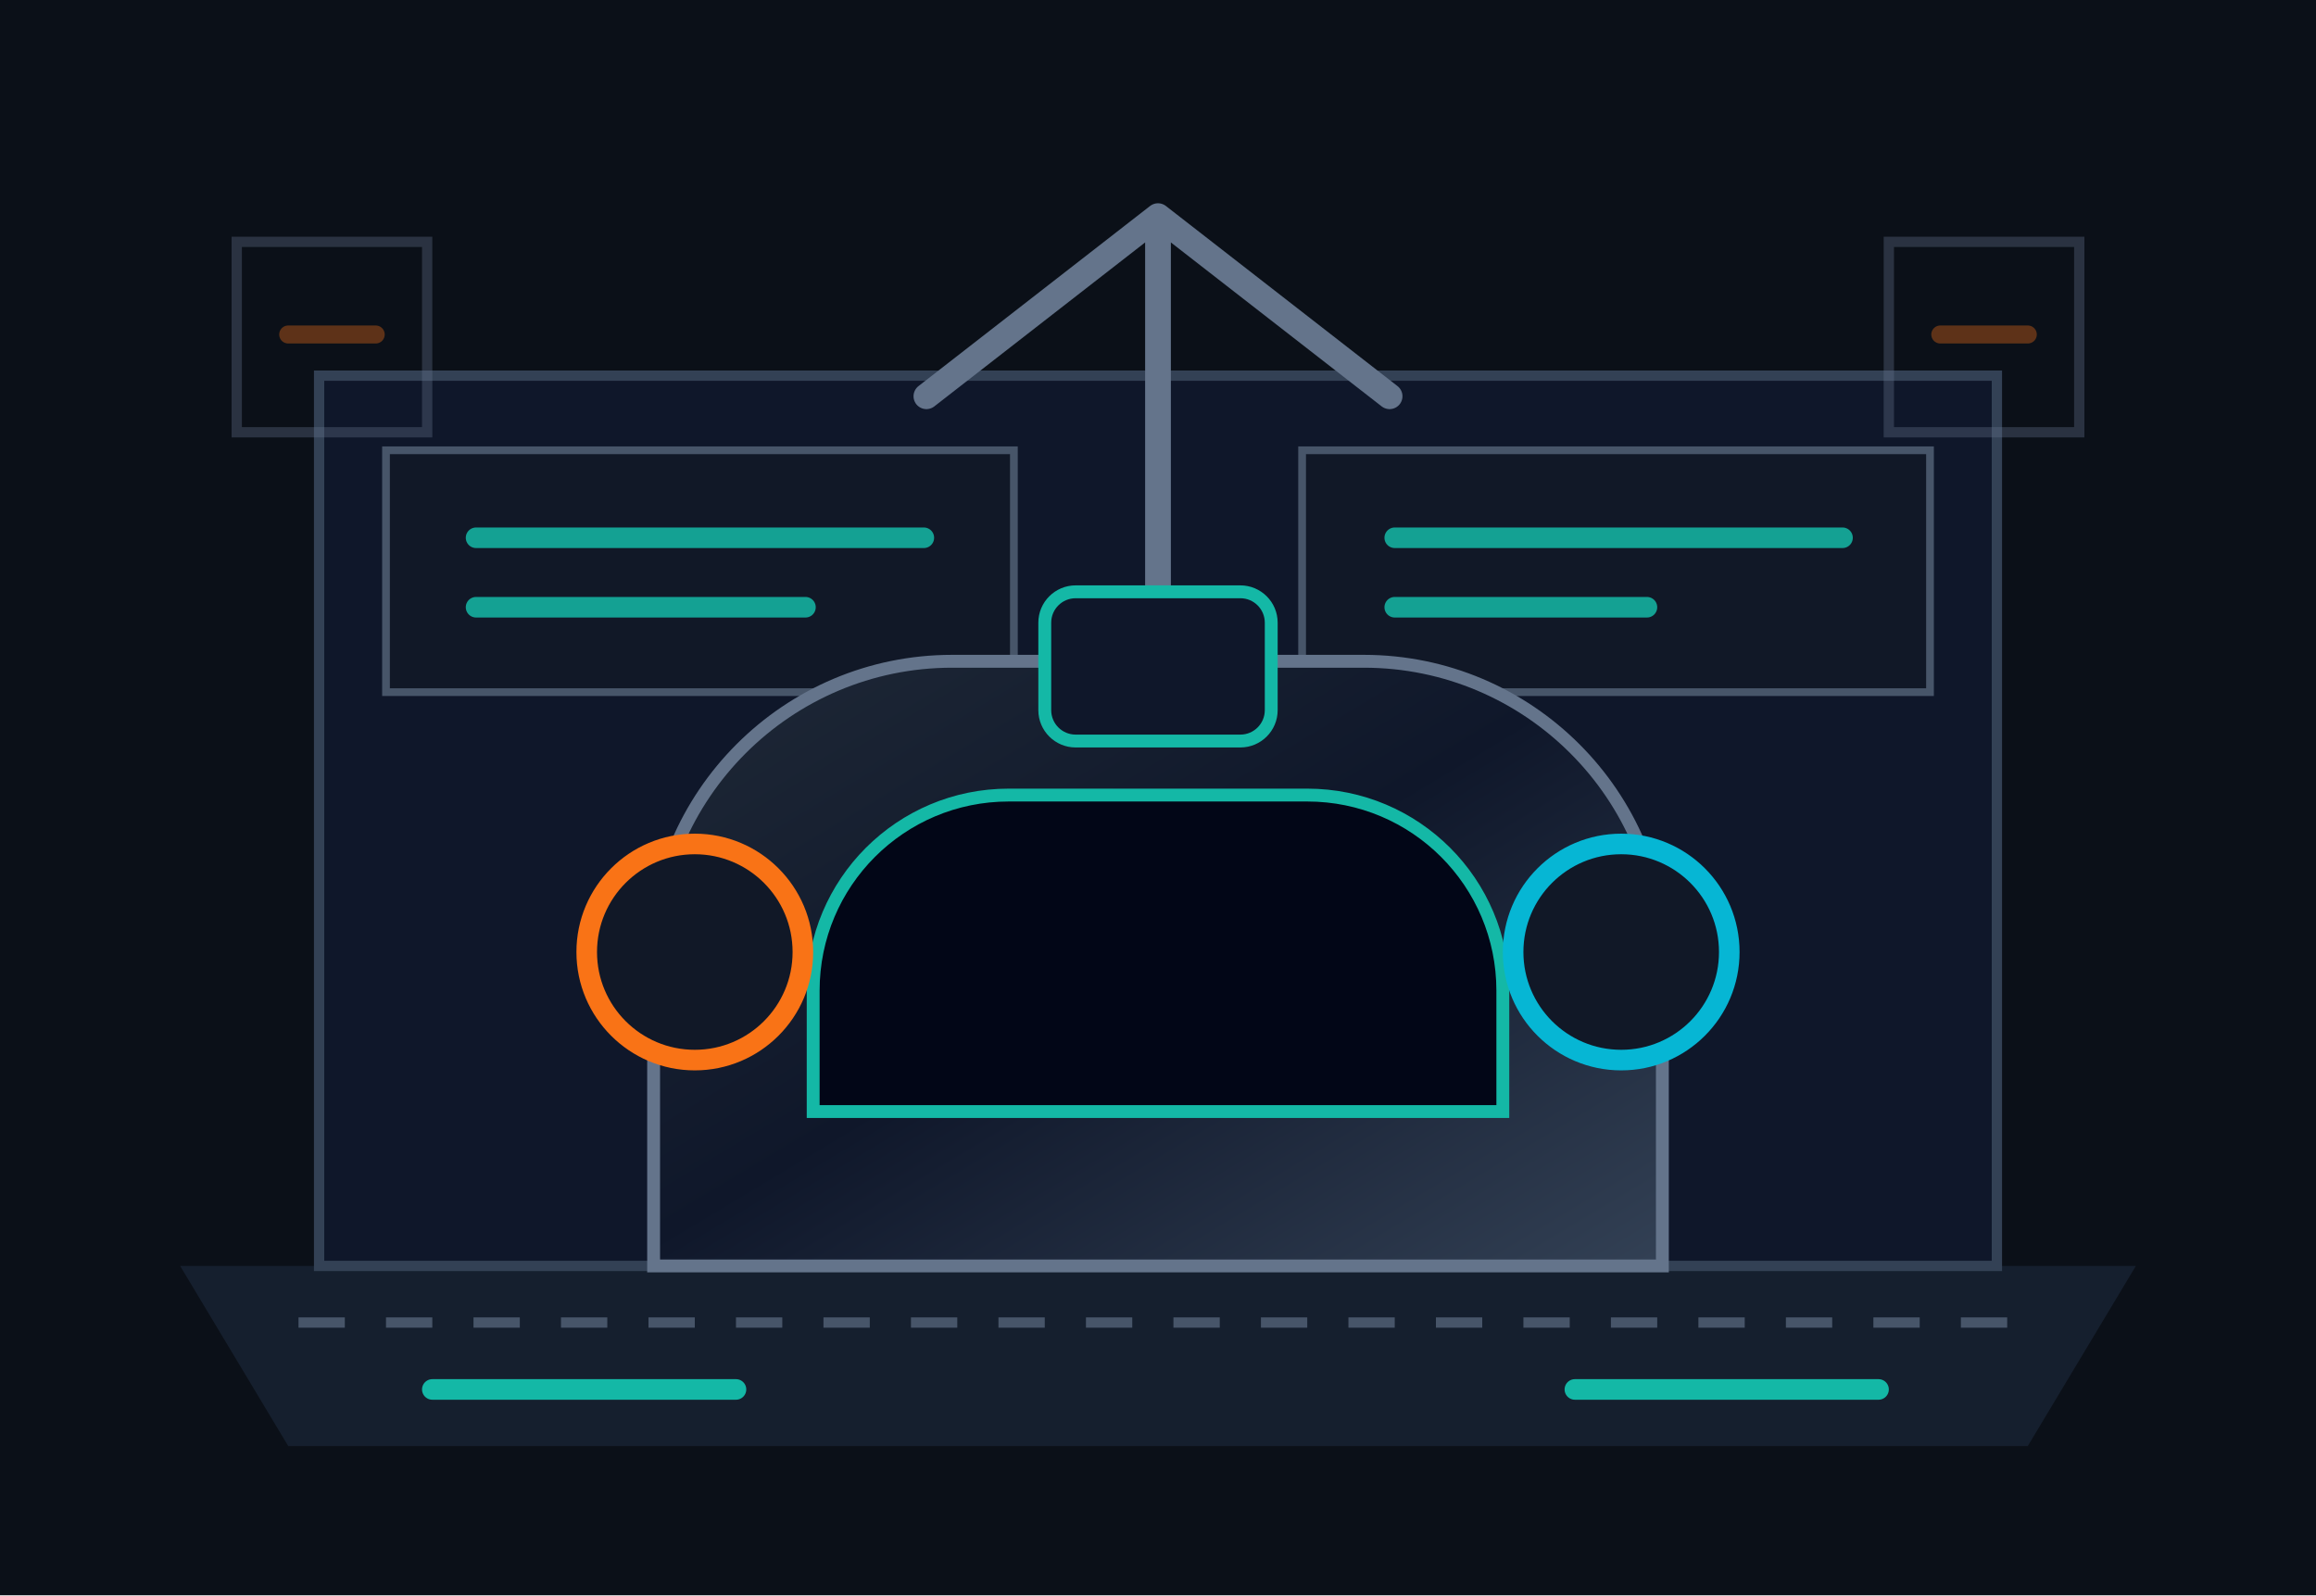
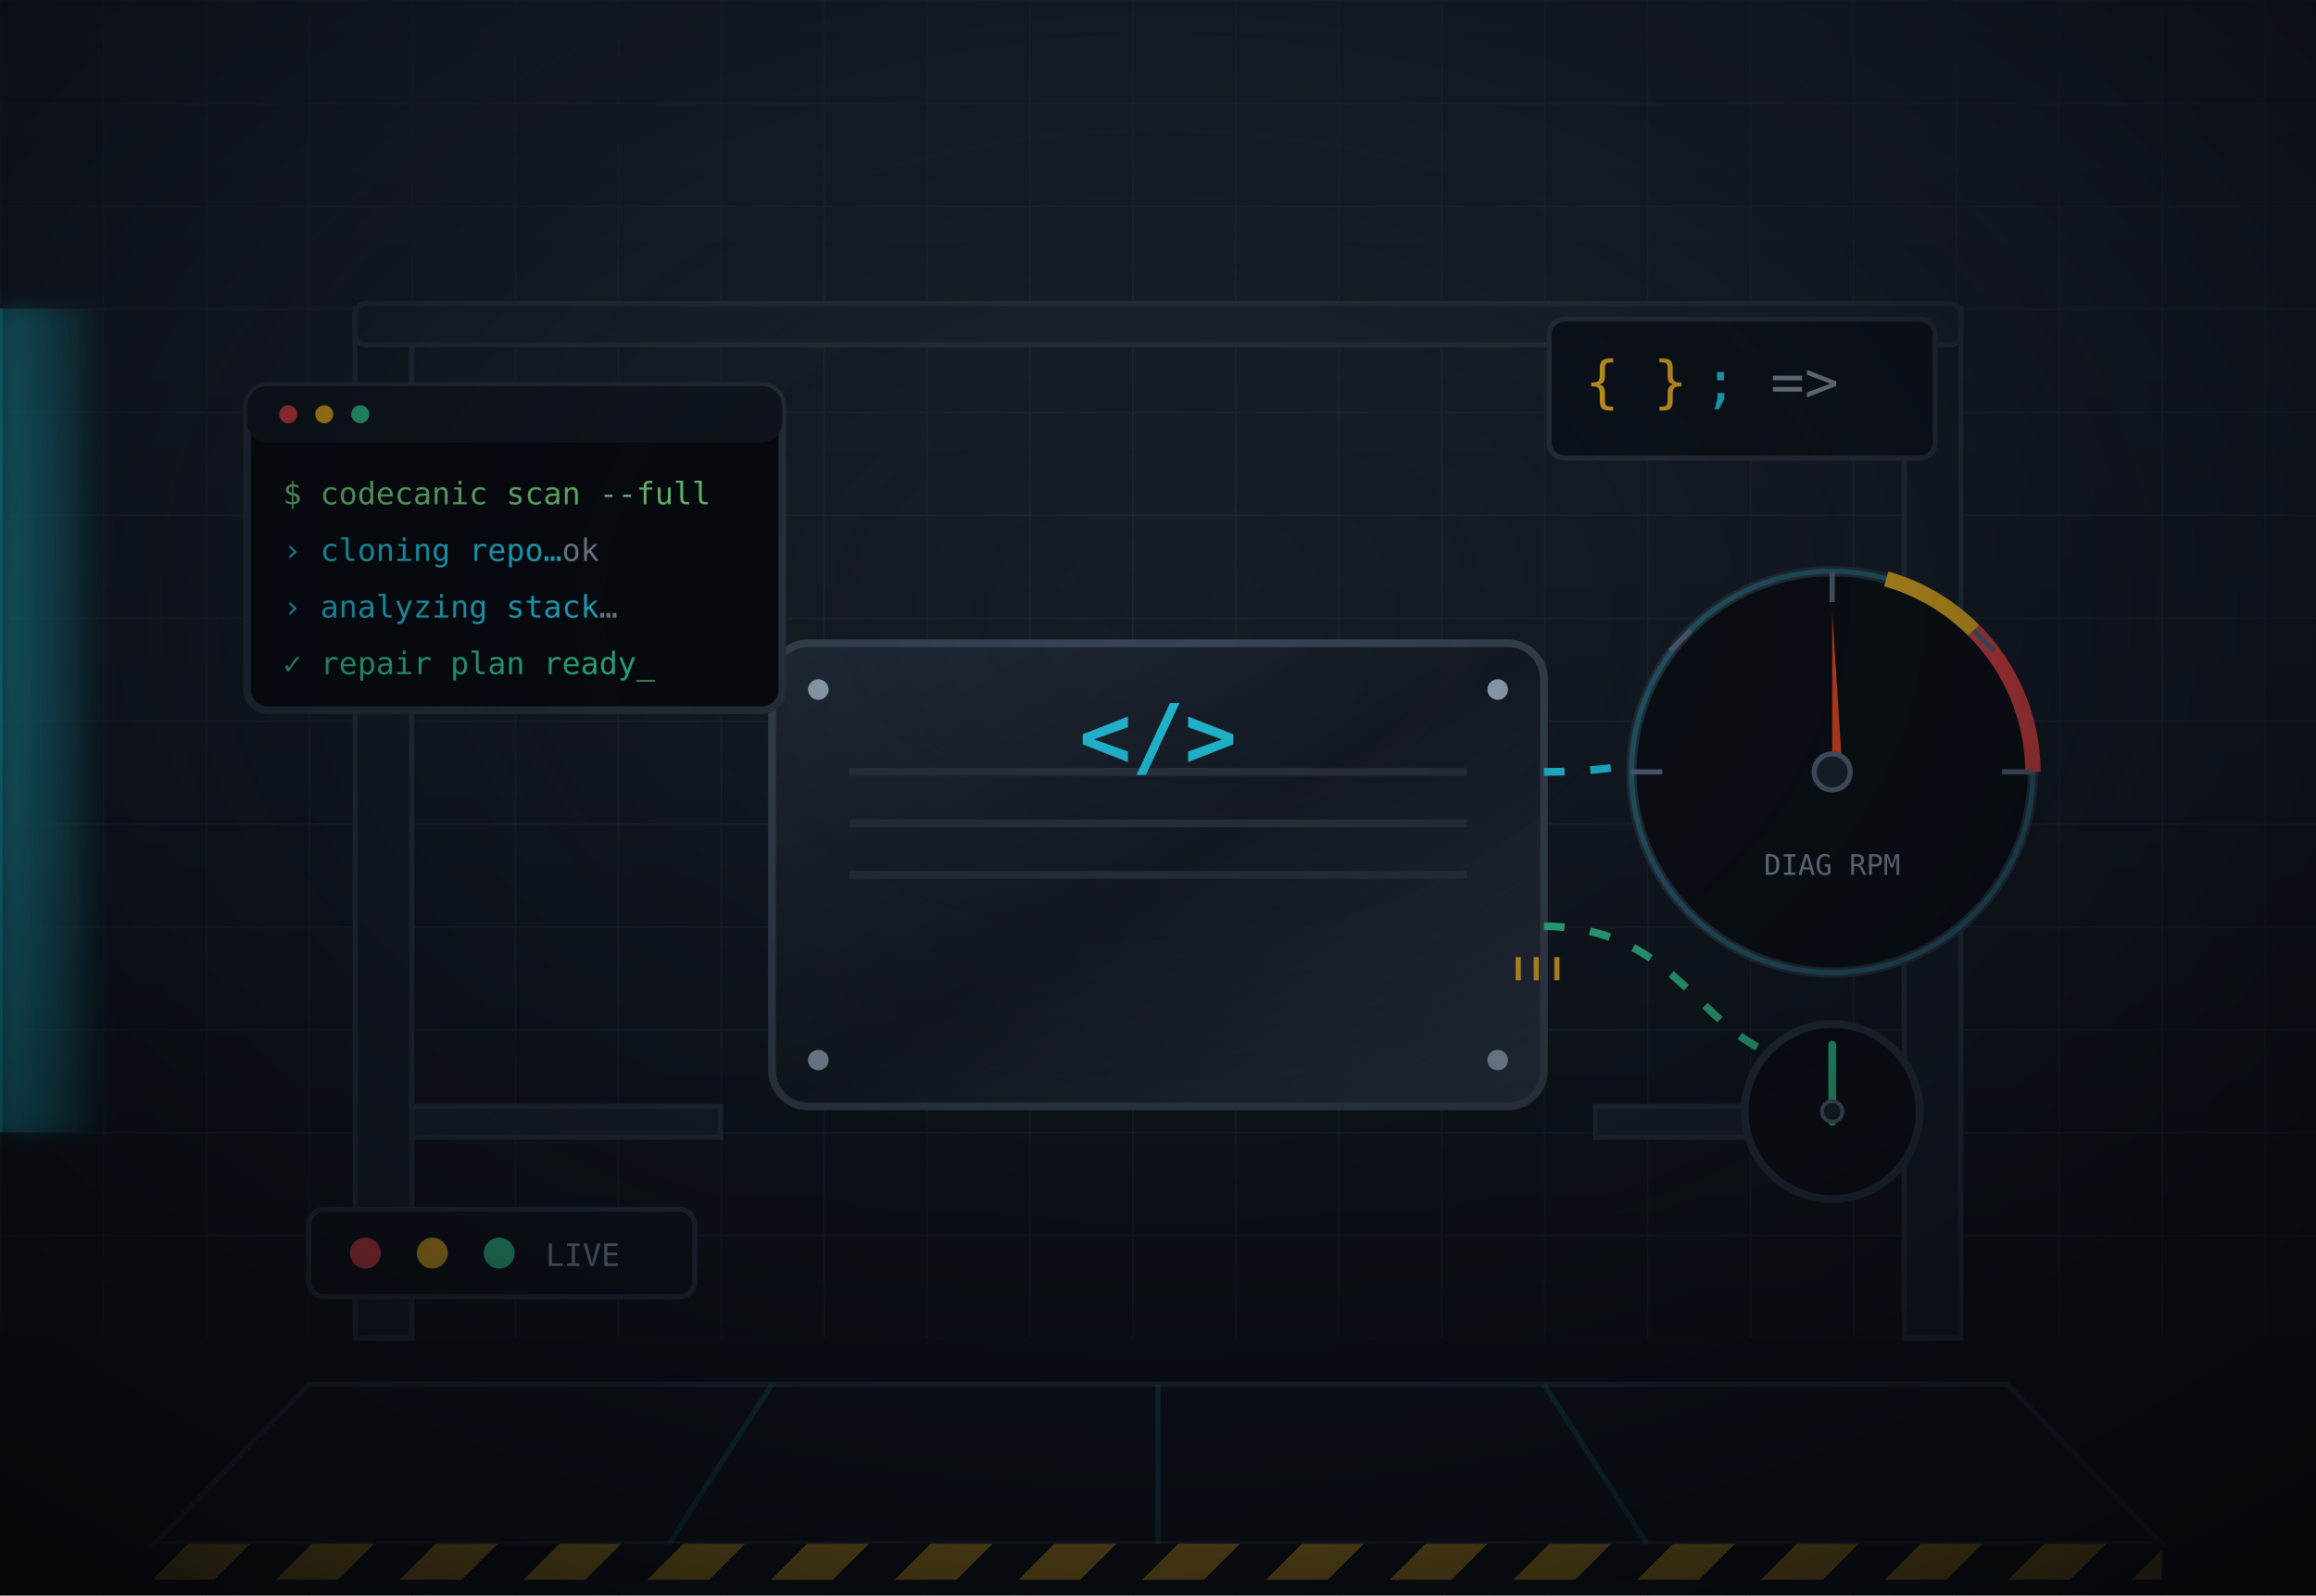
- <svg xmlns="http://www.w3.org/2000/svg" viewBox="0 0 900 620" role="img" aria-label="Cyber garage diagnostic machine">
+ <svg xmlns="http://www.w3.org/2000/svg" viewBox="0 0 900 620" role="img" aria-label="Cyber garage diagnostics bay: a code-engine on a lift under a sweeping scanner, with a live diagnostic gauge cluster and terminal readout">
  <defs>
-     <linearGradient id="metal" x1="0" x2="1" y1="0" y2="1">
-       <stop offset="0" stop-color="#1f2937" />
-       <stop offset=".48" stop-color="#0f172a" />
-       <stop offset="1" stop-color="#334155" />
+     <linearGradient id="steel" x1="0" x2="0" y1="0" y2="1">
+       <stop offset="0" stop-color="#1c2531" />
+       <stop offset="1" stop-color="#0a0e13" />
    </linearGradient>
-     <linearGradient id="glow" x1="0" x2="1">
-       <stop offset="0" stop-color="#06b6d4" />
-       <stop offset=".55" stop-color="#14b8a6" />
-       <stop offset="1" stop-color="#f97316" />
+     <linearGradient id="block" x1="0" x2="1" y1="0" y2="1">
+       <stop offset="0" stop-color="#222c3a" />
+       <stop offset=".5" stop-color="#141a23" />
+       <stop offset="1" stop-color="#2b3645" />
    </linearGradient>
-     <filter id="softGlow">
-       <feGaussianBlur stdDeviation="8" result="blur" />
+     <linearGradient id="beam" x1="0" x2="1">
+       <stop offset="0" stop-color="#22d3ee" stop-opacity="0" />
+       <stop offset=".5" stop-color="#22d3ee" stop-opacity=".55" />
+       <stop offset="1" stop-color="#22d3ee" stop-opacity="0" />
+     </linearGradient>
+     <radialGradient id="vignette" cx="50%" cy="38%" r="75%">
+       <stop offset="0" stop-color="#0b1119" stop-opacity="0" />
+       <stop offset="1" stop-color="#04060a" stop-opacity=".9" />
+     </radialGradient>
+     <pattern id="grid" width="40" height="40" patternUnits="userSpaceOnUse">
+       <path d="M40 0H0V40" fill="none" stroke="#2a3340" stroke-width="1" opacity=".5" />
+     </pattern>
+     <pattern id="hazard" width="34" height="34" patternUnits="userSpaceOnUse" patternTransform="rotate(45)">
+       <rect width="17" height="34" fill="#f5b81d" />
+       <rect x="17" width="17" height="34" fill="#0b0e13" />
+     </pattern>
+     <filter id="glow">
+       <feGaussianBlur stdDeviation="4" result="b" />
      <feMerge>
-         <feMergeNode in="blur" />
+         <feMergeNode in="b" />
        <feMergeNode in="SourceGraphic" />
      </feMerge>
    </filter>
+     <style>
+       .mono { font-family: "JetBrains Mono", ui-monospace, monospace; }
+       .spark { animation: spark 1.4s ease-out infinite; }
+       .spark2 { animation: spark 1.4s ease-out .7s infinite; }
+       @keyframes spark { 0%{opacity:0;transform:translateY(0)} 12%{opacity:1} 100%{opacity:0;transform:translateY(-16px)} }
+       .crawl { stroke-dasharray: 8 10; animation: crawl 1.6s linear infinite; }
+       @keyframes crawl { to { stroke-dashoffset: -36; } }
+     </style>
  </defs>
-   <rect width="900" height="620" fill="#0b1018" />
-   <path d="M70 492h760l-42 70H112L70 492Z" fill="#151f2e" />
-   <path d="M124 146h652v346H124z" fill="#0f172a" stroke="#334155" stroke-width="4" />
-   <path d="M150 175h244v94H150zM506 175h244v94H506z" fill="#111827" stroke="#475569" stroke-width="3" />
-   <path d="M185 209h174M542 209h174M185 236h128M542 236h98" stroke="#14b8a6" stroke-width="8" stroke-linecap="round" opacity=".85" />
-   <path d="M254 373c0-64 52-116 116-116h160c64 0 116 52 116 116v119H254V373Z" fill="url(#metal)" stroke="#64748b" stroke-width="5" />
-   <path d="M316 385c0-42 34-76 76-76h116c42 0 76 34 76 76v47H316v-47Z" fill="#020617" stroke="#14b8a6" stroke-width="5" />
-   <path d="M338 417h224" stroke="url(#glow)" stroke-width="12" stroke-linecap="round" filter="url(#softGlow)" />
-   <circle cx="270" cy="370" r="42" fill="#111827" stroke="#f97316" stroke-width="8" />
-   <circle cx="630" cy="370" r="42" fill="#111827" stroke="#06b6d4" stroke-width="8" />
-   <path d="M450 84v168M450 84l-90 70M450 84l90 70" stroke="#64748b" stroke-width="10" stroke-linecap="round" />
-   <rect x="406" y="230" width="88" height="58" rx="12" fill="#0f172a" stroke="#14b8a6" stroke-width="5" />
-   <path d="M450 288v64" stroke="#f97316" stroke-width="9" stroke-linecap="round" filter="url(#softGlow)" />
-   <path d="M116 514h668" stroke="#475569" stroke-width="4" stroke-dasharray="18 16" />
-   <path d="M168 540h118M612 540h118" stroke="#14b8a6" stroke-width="8" stroke-linecap="round" />
-   <g opacity=".35">
-     <path d="M92 94h74v74H92zM734 94h74v74h-74z" fill="none" stroke="#64748b" stroke-width="4" />
-     <path d="M112 130h34M754 130h34" stroke="#f97316" stroke-width="7" stroke-linecap="round" />
+   <rect width="900" height="620" fill="url(#steel)" />
+   <rect width="900" height="620" fill="url(#grid)" />
+   <path d="M0 520 L900 520 L900 620 L0 620Z" fill="#0c1118" />
+   <path d="M120 538 L780 538 L840 600 L60 600Z" fill="#10161e" stroke="#2a3340" stroke-width="2" />
+   <rect x="60" y="600" width="780" height="14" fill="url(#hazard)" opacity=".85" />
+   <path d="M300 538 L260 600 M450 538 L450 600 M600 538 L640 600" stroke="#22d3ee" stroke-width="2" opacity=".25" />
+   <rect x="138" y="120" width="22" height="400" fill="#161d27" stroke="#2a3340" stroke-width="2" />
+   <rect x="740" y="120" width="22" height="400" fill="#161d27" stroke="#2a3340" stroke-width="2" />
+   <rect x="138" y="118" width="624" height="16" rx="4" fill="#1b2430" stroke="#2a3340" stroke-width="2" />
+   <rect x="160" y="430" width="120" height="12" fill="#1b2430" stroke="#2a3340" stroke-width="2" />
+   <rect x="620" y="430" width="120" height="12" fill="#1b2430" stroke="#2a3340" stroke-width="2" />
+   <g>
+     <rect x="-40" y="120" width="80" height="320" fill="url(#beam)" filter="url(#glow)">
+       <animateTransform attributeName="transform" type="translate" from="200 0" to="640 0" dur="4.6s" repeatCount="indefinite" />
+     </rect>
+     <rect x="-2" y="120" width="3" height="320" fill="#22d3ee" opacity=".8">
+       <animateTransform attributeName="transform" type="translate" from="240 0" to="600 0" dur="4.6s" repeatCount="indefinite" />
+     </rect>
  </g>
+   <g>
+     <rect x="300" y="250" width="300" height="180" rx="14" fill="url(#block)" stroke="#3a4655" stroke-width="3" />
+     <g fill="#9fb0c4">
+       <circle cx="318" cy="268" r="4" />
+       <circle cx="582" cy="268" r="4" />
+       <circle cx="318" cy="412" r="4" />
+       <circle cx="582" cy="412" r="4" />
+     </g>
+     <g stroke="#2a3340" stroke-width="3">
+       <path d="M330 300h240M330 320h240M330 340h240" />
+     </g>
+     <path d="M330 372h240" stroke="#ff4d1f" stroke-width="6" stroke-linecap="round" filter="url(#glow)">
+       <animate attributeName="opacity" values="1;.5;1" dur="1.3s" repeatCount="indefinite" />
+     </path>
+     <text x="450" y="298" text-anchor="middle" class="mono" font-size="34" font-weight="700" fill="#22d3ee" opacity=".9">&lt;/&gt;</text>
+     <path d="M600 300 C 660 300 660 280 700 280" fill="none" stroke="#22d3ee" stroke-width="3" class="crawl" />
+     <path d="M600 360 C 650 360 660 400 690 410" fill="none" stroke="#34d399" stroke-width="3" class="crawl" />
+     <g transform="translate(596 372)" fill="#f5b81d">
+       <rect class="spark" x="0" y="0" width="2" height="9" />
+       <rect class="spark2" x="8" y="0" width="2" height="9" />
+       <rect class="spark" x="-7" y="0" width="2" height="9" />
+     </g>
+   </g>
+   <g transform="translate(712 300)">
+     <circle r="78" fill="#0a0e13" stroke="#2a3340" stroke-width="4" />
+     <circle r="78" fill="none" stroke="#22d3ee" stroke-width="2" opacity=".3" />
+     <path d="M55 -55 A78 78 0 0 1 78 0" fill="none" stroke="#ef4444" stroke-width="6" />
+     <path d="M21 -75 A78 78 0 0 1 55 -55" fill="none" stroke="#f5b81d" stroke-width="6" />
+     <g stroke="#5b6b80" stroke-width="2">
+       <path d="M0 -78v12M55 -55l8 8M78 0h-12M-55 -55l-8 8M-78 0h12" />
+     </g>
+     <text y="40" text-anchor="middle" class="mono" font-size="11" fill="#8c99ab">DIAG RPM</text>
+     <g>
+       <path d="M0 6 L0 -62 L4 0Z" fill="#ff4d1f" />
+       <circle r="7" fill="#1b2430" stroke="#5b6b80" stroke-width="2" />
+       <animateTransform attributeName="transform" type="rotate" values="-120; 95; -40; 60; -120" dur="5.2s" repeatCount="indefinite" calcMode="spline" keyTimes="0;.3;.55;.8;1" keySplines=".4 0 .2 1;.4 0 .2 1;.4 0 .2 1;.4 0 .2 1" />
+     </g>
+   </g>
+   <g transform="translate(712 432)">
+     <circle r="34" fill="#0a0e13" stroke="#2a3340" stroke-width="3" />
+     <path d="M0 4 L0 -26" stroke="#34d399" stroke-width="3" stroke-linecap="round">
+       <animateTransform attributeName="transform" type="rotate" values="-40;50;-40" dur="3.4s" repeatCount="indefinite" />
+     </path>
+     <circle r="4" fill="#1b2430" stroke="#5b6b80" stroke-width="1.5" />
+   </g>
+   <g transform="translate(96 150)">
+     <rect width="208" height="126" rx="8" fill="#05080c" stroke="#2a3340" stroke-width="3" />
+     <rect width="208" height="22" rx="8" fill="#11161e" />
+     <circle cx="16" cy="11" r="3.5" fill="#ef4444" />
+     <circle cx="30" cy="11" r="3.5" fill="#f5b81d" />
+     <circle cx="44" cy="11" r="3.5" fill="#34d399" />
+     <g class="mono" font-size="12">
+       <text x="14" y="46" fill="#7ee787">$ codecanic scan --full</text>
+       <text x="14" y="68" fill="#22d3ee">› cloning repo…<tspan fill="#8c99ab"> ok</tspan>
+       </text>
+       <text x="14" y="90" fill="#22d3ee">› analyzing stack<tspan fill="#8c99ab">…</tspan>
+       </text>
+       <text x="14" y="112" fill="#34d399">✓ repair plan ready<tspan fill="#7ee787">_<animate attributeName="opacity" values="1;0;1" dur="1s" repeatCount="indefinite" />
+         </tspan>
+       </text>
+     </g>
+   </g>
+   <g transform="translate(610 150)" class="mono" font-size="22">
+     <rect x="-8" y="-26" width="150" height="54" rx="6" fill="#0c1219" stroke="#2a3340" stroke-width="2" />
+     <text x="6" y="6" fill="#f5b81d">{ }</text>
+     <text x="52" y="6" fill="#22d3ee">;</text>
+     <text x="78" y="6" fill="#8c99ab">=&gt;</text>
+   </g>
+   <g transform="translate(120 470)">
+     <rect width="150" height="34" rx="6" fill="#0c1219" stroke="#2a3340" stroke-width="2" />
+     <circle cx="22" cy="17" r="6" fill="#ef4444">
+       <animate attributeName="opacity" values="1;.2;1" dur="1.1s" repeatCount="indefinite" />
+     </circle>
+     <circle cx="48" cy="17" r="6" fill="#f5b81d">
+       <animate attributeName="opacity" values="1;.2;1" dur="1.1s" begin=".3s" repeatCount="indefinite" />
+     </circle>
+     <circle cx="74" cy="17" r="6" fill="#34d399">
+       <animate attributeName="opacity" values="1;.2;1" dur="1.1s" begin=".6s" repeatCount="indefinite" />
+     </circle>
+     <text x="92" y="22" class="mono" font-size="12" fill="#8c99ab">LIVE</text>
+   </g>
+   <rect width="900" height="620" fill="url(#vignette)" />
</svg>
